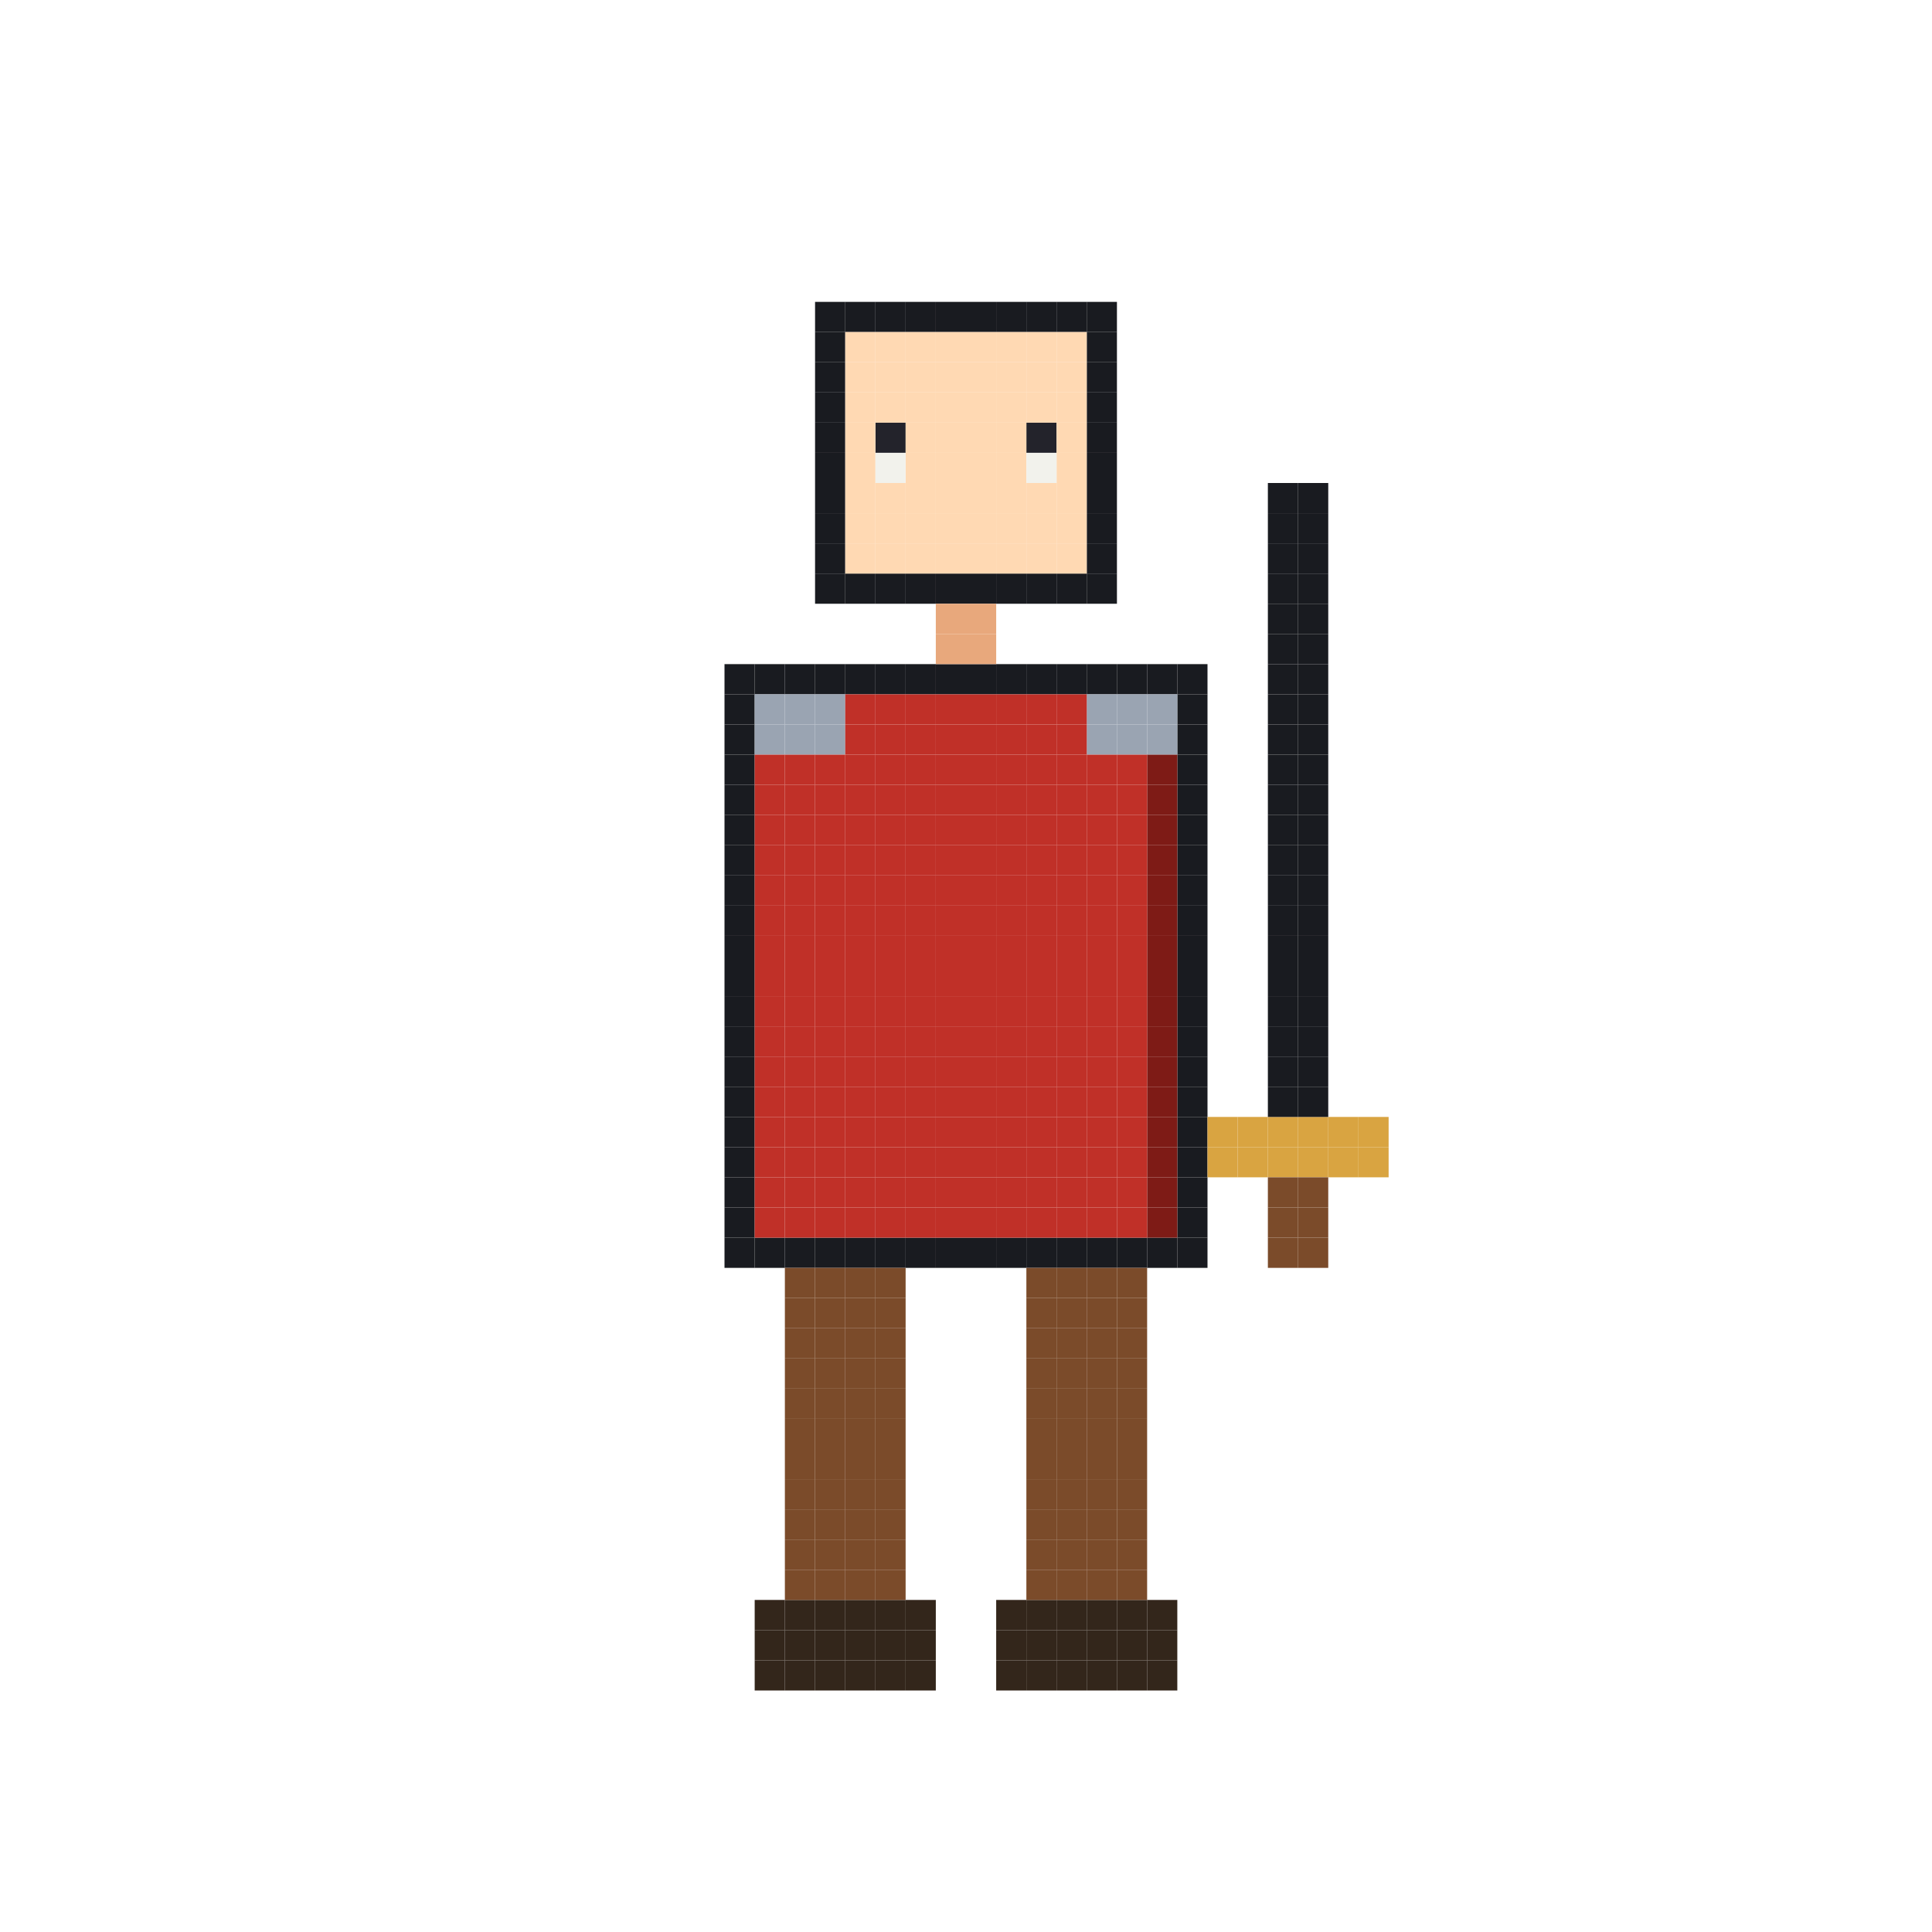
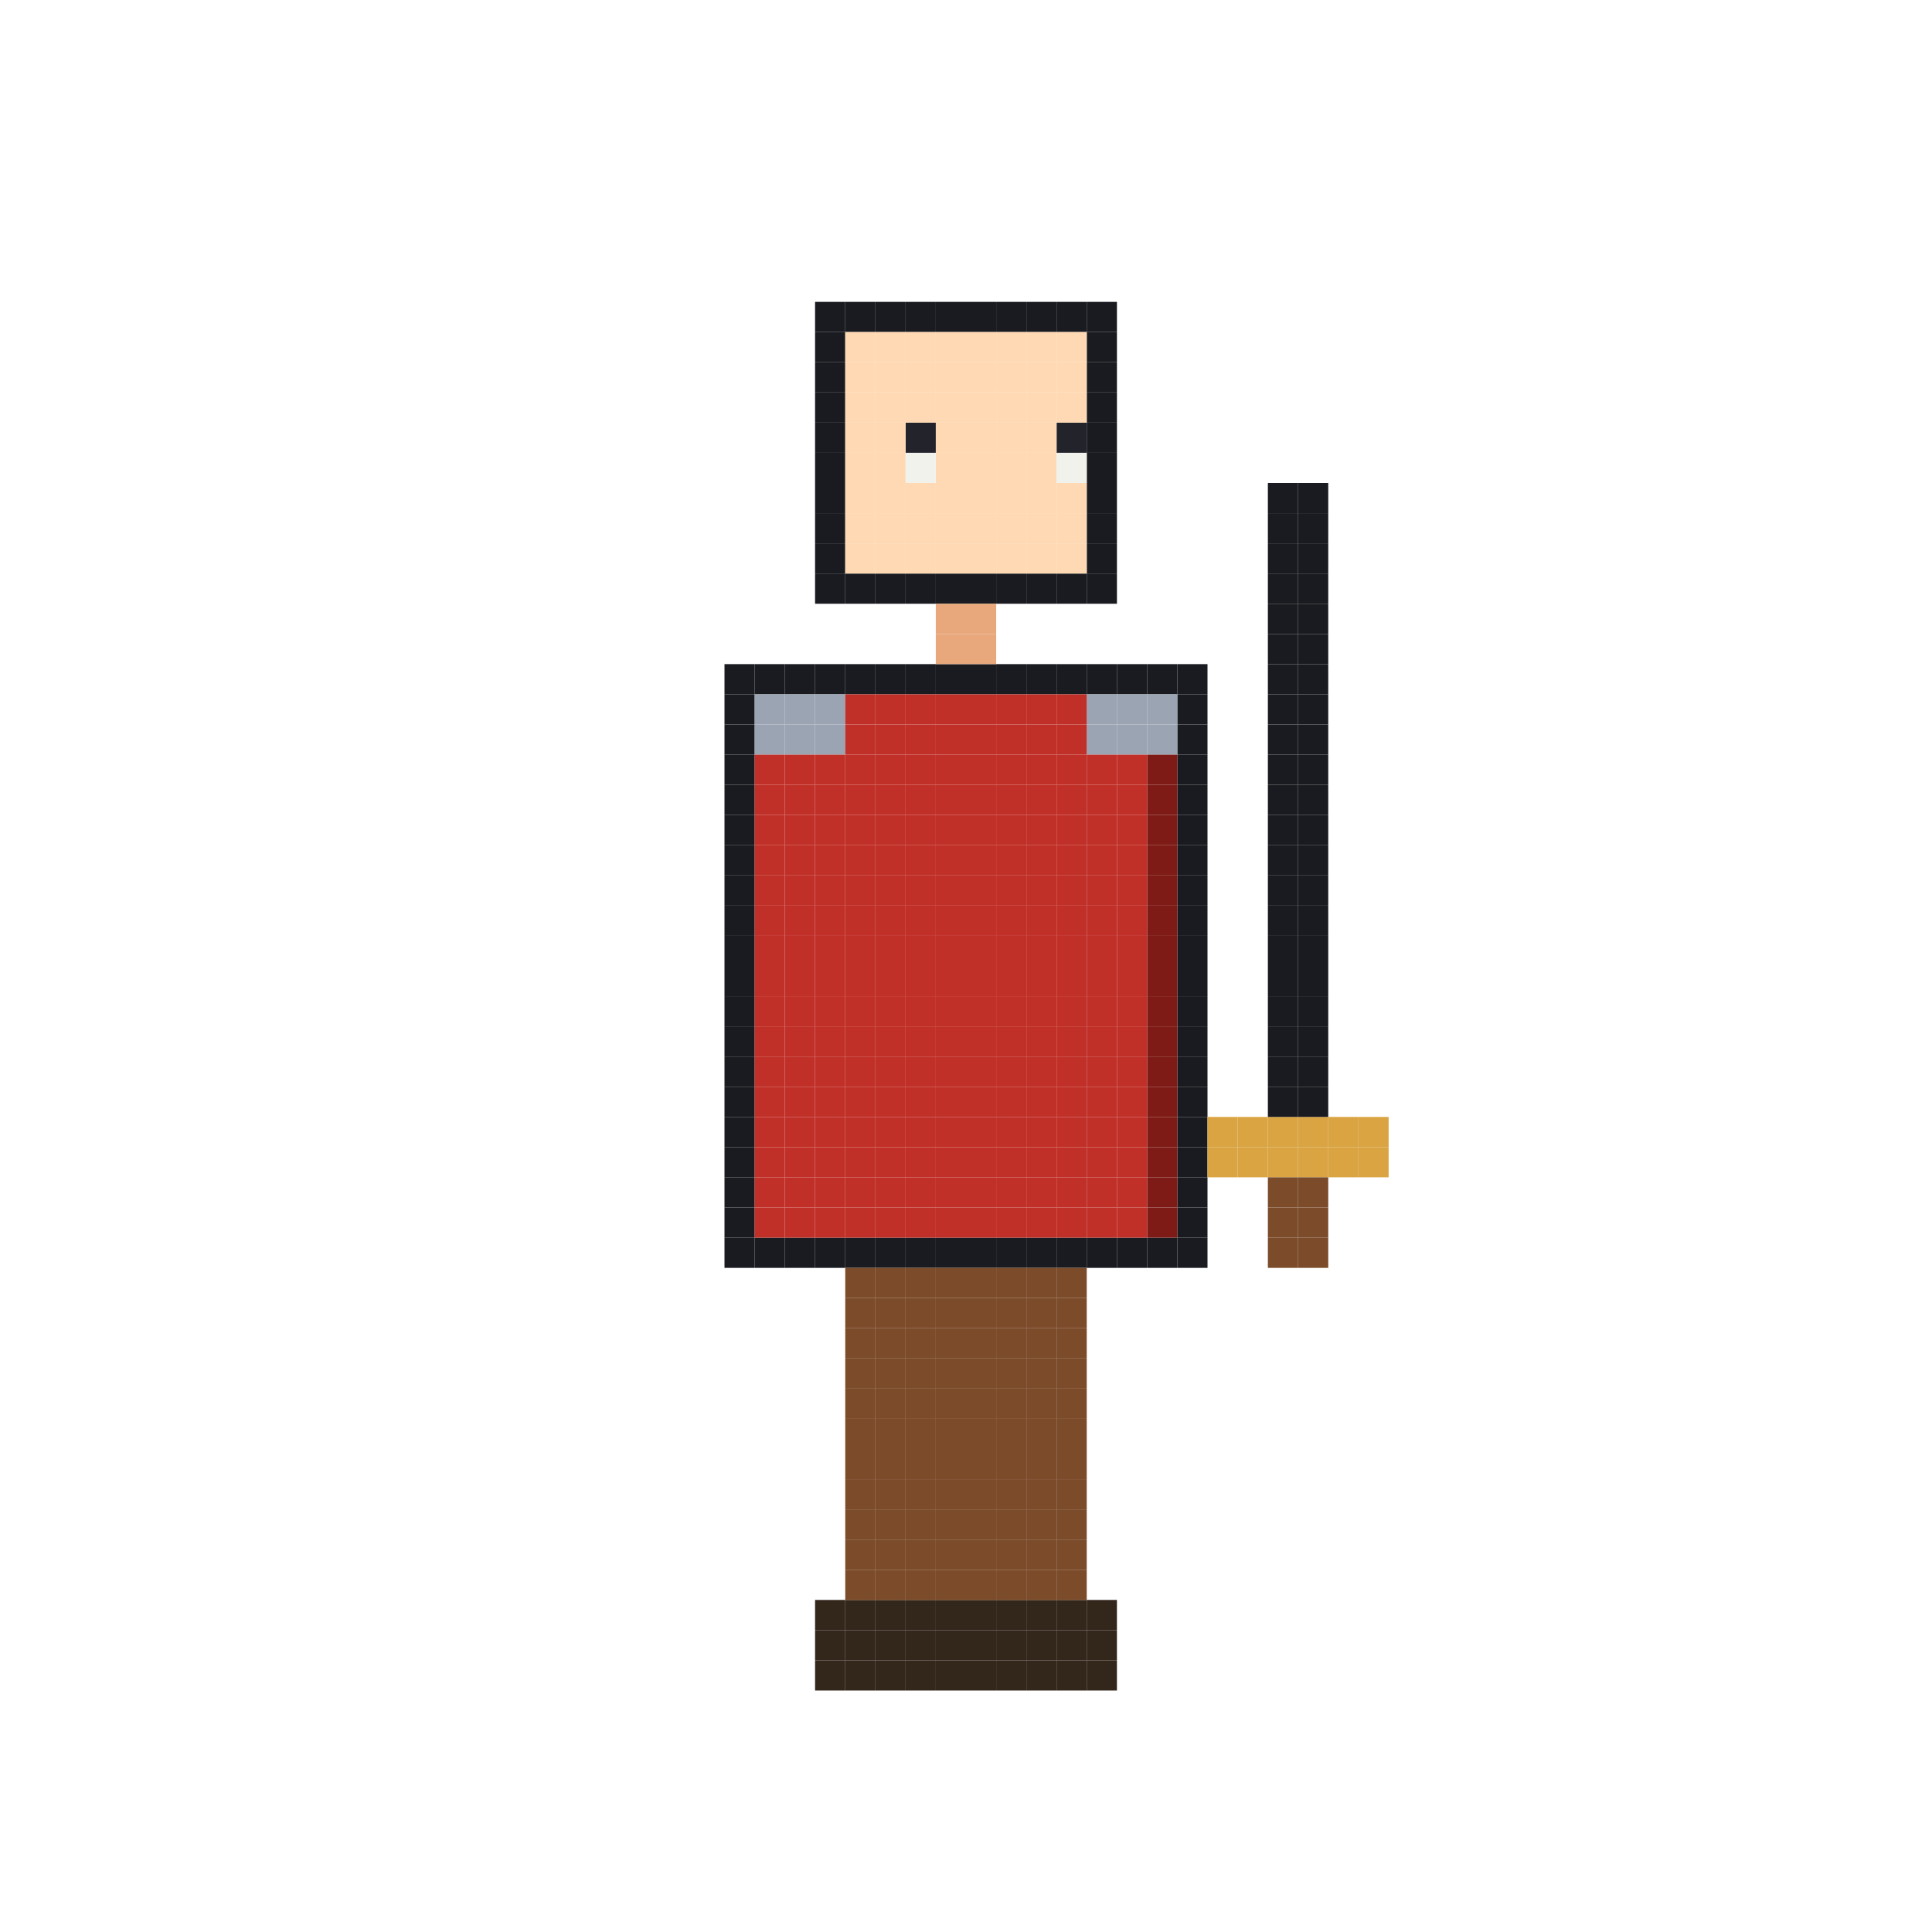
<svg xmlns="http://www.w3.org/2000/svg" viewBox="0 0 64 64" data-asset="knight_001" data-perspective="td" data-action="attack" data-dir="rt" data-frame="3" data-size="64" data-palette="palette_character@v1" data-seed="1234" data-prompt-hash="94b1db53" data-denoise="0.3">
  <g data-part="body">
    <g data-color="eye" fill="#23232b">
-       <rect x="29" y="14" width="1" height="1" fill="#23232b" />
-       <rect x="34" y="14" width="1" height="1" fill="#23232b" />
+       <rect x="30" y="14" width="1" height="1" fill="#23232b" />
+       <rect x="35" y="14" width="1" height="1" fill="#23232b" />
    </g>
    <g data-color="outline" fill="#191b20">
      <rect x="27" y="10" width="1" height="1" fill="#191b20" />
      <rect x="28" y="10" width="1" height="1" fill="#191b20" />
      <rect x="29" y="10" width="1" height="1" fill="#191b20" />
      <rect x="30" y="10" width="1" height="1" fill="#191b20" />
      <rect x="31" y="10" width="1" height="1" fill="#191b20" />
      <rect x="32" y="10" width="1" height="1" fill="#191b20" />
      <rect x="33" y="10" width="1" height="1" fill="#191b20" />
      <rect x="34" y="10" width="1" height="1" fill="#191b20" />
      <rect x="35" y="10" width="1" height="1" fill="#191b20" />
      <rect x="36" y="10" width="1" height="1" fill="#191b20" />
      <rect x="27" y="11" width="1" height="1" fill="#191b20" />
      <rect x="36" y="11" width="1" height="1" fill="#191b20" />
      <rect x="27" y="12" width="1" height="1" fill="#191b20" />
      <rect x="36" y="12" width="1" height="1" fill="#191b20" />
      <rect x="27" y="13" width="1" height="1" fill="#191b20" />
      <rect x="36" y="13" width="1" height="1" fill="#191b20" />
      <rect x="27" y="14" width="1" height="1" fill="#191b20" />
      <rect x="36" y="14" width="1" height="1" fill="#191b20" />
      <rect x="27" y="15" width="1" height="1" fill="#191b20" />
      <rect x="36" y="15" width="1" height="1" fill="#191b20" />
      <rect x="27" y="16" width="1" height="1" fill="#191b20" />
      <rect x="36" y="16" width="1" height="1" fill="#191b20" />
      <rect x="27" y="17" width="1" height="1" fill="#191b20" />
      <rect x="36" y="17" width="1" height="1" fill="#191b20" />
      <rect x="27" y="18" width="1" height="1" fill="#191b20" />
      <rect x="36" y="18" width="1" height="1" fill="#191b20" />
      <rect x="27" y="19" width="1" height="1" fill="#191b20" />
      <rect x="28" y="19" width="1" height="1" fill="#191b20" />
      <rect x="29" y="19" width="1" height="1" fill="#191b20" />
      <rect x="30" y="19" width="1" height="1" fill="#191b20" />
      <rect x="31" y="19" width="1" height="1" fill="#191b20" />
      <rect x="32" y="19" width="1" height="1" fill="#191b20" />
      <rect x="33" y="19" width="1" height="1" fill="#191b20" />
      <rect x="34" y="19" width="1" height="1" fill="#191b20" />
      <rect x="35" y="19" width="1" height="1" fill="#191b20" />
      <rect x="36" y="19" width="1" height="1" fill="#191b20" />
      <rect x="24" y="22" width="1" height="1" fill="#191b20" />
      <rect x="25" y="22" width="1" height="1" fill="#191b20" />
      <rect x="26" y="22" width="1" height="1" fill="#191b20" />
      <rect x="27" y="22" width="1" height="1" fill="#191b20" />
      <rect x="28" y="22" width="1" height="1" fill="#191b20" />
      <rect x="29" y="22" width="1" height="1" fill="#191b20" />
      <rect x="30" y="22" width="1" height="1" fill="#191b20" />
      <rect x="31" y="22" width="1" height="1" fill="#191b20" />
      <rect x="32" y="22" width="1" height="1" fill="#191b20" />
      <rect x="33" y="22" width="1" height="1" fill="#191b20" />
      <rect x="34" y="22" width="1" height="1" fill="#191b20" />
      <rect x="35" y="22" width="1" height="1" fill="#191b20" />
      <rect x="36" y="22" width="1" height="1" fill="#191b20" />
      <rect x="37" y="22" width="1" height="1" fill="#191b20" />
      <rect x="38" y="22" width="1" height="1" fill="#191b20" />
      <rect x="39" y="22" width="1" height="1" fill="#191b20" />
      <rect x="24" y="23" width="1" height="1" fill="#191b20" />
      <rect x="39" y="23" width="1" height="1" fill="#191b20" />
      <rect x="24" y="24" width="1" height="1" fill="#191b20" />
      <rect x="39" y="24" width="1" height="1" fill="#191b20" />
      <rect x="24" y="25" width="1" height="1" fill="#191b20" />
      <rect x="39" y="25" width="1" height="1" fill="#191b20" />
      <rect x="24" y="26" width="1" height="1" fill="#191b20" />
      <rect x="39" y="26" width="1" height="1" fill="#191b20" />
      <rect x="24" y="27" width="1" height="1" fill="#191b20" />
      <rect x="39" y="27" width="1" height="1" fill="#191b20" />
      <rect x="24" y="28" width="1" height="1" fill="#191b20" />
      <rect x="39" y="28" width="1" height="1" fill="#191b20" />
      <rect x="24" y="29" width="1" height="1" fill="#191b20" />
      <rect x="39" y="29" width="1" height="1" fill="#191b20" />
      <rect x="24" y="30" width="1" height="1" fill="#191b20" />
      <rect x="39" y="30" width="1" height="1" fill="#191b20" />
      <rect x="24" y="31" width="1" height="1" fill="#191b20" />
      <rect x="39" y="31" width="1" height="1" fill="#191b20" />
      <rect x="24" y="32" width="1" height="1" fill="#191b20" />
      <rect x="39" y="32" width="1" height="1" fill="#191b20" />
      <rect x="24" y="33" width="1" height="1" fill="#191b20" />
      <rect x="39" y="33" width="1" height="1" fill="#191b20" />
      <rect x="24" y="34" width="1" height="1" fill="#191b20" />
      <rect x="39" y="34" width="1" height="1" fill="#191b20" />
      <rect x="24" y="35" width="1" height="1" fill="#191b20" />
      <rect x="39" y="35" width="1" height="1" fill="#191b20" />
      <rect x="24" y="36" width="1" height="1" fill="#191b20" />
      <rect x="39" y="36" width="1" height="1" fill="#191b20" />
      <rect x="24" y="37" width="1" height="1" fill="#191b20" />
      <rect x="39" y="37" width="1" height="1" fill="#191b20" />
      <rect x="24" y="38" width="1" height="1" fill="#191b20" />
      <rect x="39" y="38" width="1" height="1" fill="#191b20" />
      <rect x="24" y="39" width="1" height="1" fill="#191b20" />
      <rect x="39" y="39" width="1" height="1" fill="#191b20" />
      <rect x="24" y="40" width="1" height="1" fill="#191b20" />
      <rect x="39" y="40" width="1" height="1" fill="#191b20" />
      <rect x="24" y="41" width="1" height="1" fill="#191b20" />
      <rect x="25" y="41" width="1" height="1" fill="#191b20" />
      <rect x="26" y="41" width="1" height="1" fill="#191b20" />
      <rect x="27" y="41" width="1" height="1" fill="#191b20" />
      <rect x="28" y="41" width="1" height="1" fill="#191b20" />
      <rect x="29" y="41" width="1" height="1" fill="#191b20" />
      <rect x="30" y="41" width="1" height="1" fill="#191b20" />
      <rect x="31" y="41" width="1" height="1" fill="#191b20" />
      <rect x="32" y="41" width="1" height="1" fill="#191b20" />
      <rect x="33" y="41" width="1" height="1" fill="#191b20" />
      <rect x="34" y="41" width="1" height="1" fill="#191b20" />
      <rect x="35" y="41" width="1" height="1" fill="#191b20" />
      <rect x="36" y="41" width="1" height="1" fill="#191b20" />
      <rect x="37" y="41" width="1" height="1" fill="#191b20" />
      <rect x="38" y="41" width="1" height="1" fill="#191b20" />
      <rect x="39" y="41" width="1" height="1" fill="#191b20" />
    </g>
    <g data-color="skin-1" fill="#ffd9b3">
      <rect x="28" y="11" width="1" height="1" fill="#ffd9b3" />
      <rect x="29" y="11" width="1" height="1" fill="#ffd9b3" />
      <rect x="30" y="11" width="1" height="1" fill="#ffd9b3" />
      <rect x="31" y="11" width="1" height="1" fill="#ffd9b3" />
      <rect x="32" y="11" width="1" height="1" fill="#ffd9b3" />
      <rect x="33" y="11" width="1" height="1" fill="#ffd9b3" />
      <rect x="34" y="11" width="1" height="1" fill="#ffd9b3" />
      <rect x="35" y="11" width="1" height="1" fill="#ffd9b3" />
      <rect x="28" y="12" width="1" height="1" fill="#ffd9b3" />
      <rect x="29" y="12" width="1" height="1" fill="#ffd9b3" />
      <rect x="30" y="12" width="1" height="1" fill="#ffd9b3" />
      <rect x="31" y="12" width="1" height="1" fill="#ffd9b3" />
      <rect x="32" y="12" width="1" height="1" fill="#ffd9b3" />
      <rect x="33" y="12" width="1" height="1" fill="#ffd9b3" />
      <rect x="34" y="12" width="1" height="1" fill="#ffd9b3" />
      <rect x="35" y="12" width="1" height="1" fill="#ffd9b3" />
      <rect x="28" y="13" width="1" height="1" fill="#ffd9b3" />
      <rect x="29" y="13" width="1" height="1" fill="#ffd9b3" />
      <rect x="30" y="13" width="1" height="1" fill="#ffd9b3" />
      <rect x="31" y="13" width="1" height="1" fill="#ffd9b3" />
      <rect x="32" y="13" width="1" height="1" fill="#ffd9b3" />
      <rect x="33" y="13" width="1" height="1" fill="#ffd9b3" />
      <rect x="34" y="13" width="1" height="1" fill="#ffd9b3" />
      <rect x="35" y="13" width="1" height="1" fill="#ffd9b3" />
      <rect x="28" y="14" width="1" height="1" fill="#ffd9b3" />
-       <rect x="30" y="14" width="1" height="1" fill="#ffd9b3" />
+       <rect x="29" y="14" width="1" height="1" fill="#ffd9b3" />
      <rect x="31" y="14" width="1" height="1" fill="#ffd9b3" />
      <rect x="32" y="14" width="1" height="1" fill="#ffd9b3" />
      <rect x="33" y="14" width="1" height="1" fill="#ffd9b3" />
-       <rect x="35" y="14" width="1" height="1" fill="#ffd9b3" />
+       <rect x="34" y="14" width="1" height="1" fill="#ffd9b3" />
      <rect x="28" y="15" width="1" height="1" fill="#ffd9b3" />
-       <rect x="30" y="15" width="1" height="1" fill="#ffd9b3" />
+       <rect x="29" y="15" width="1" height="1" fill="#ffd9b3" />
      <rect x="31" y="15" width="1" height="1" fill="#ffd9b3" />
      <rect x="32" y="15" width="1" height="1" fill="#ffd9b3" />
      <rect x="33" y="15" width="1" height="1" fill="#ffd9b3" />
-       <rect x="35" y="15" width="1" height="1" fill="#ffd9b3" />
+       <rect x="34" y="15" width="1" height="1" fill="#ffd9b3" />
      <rect x="28" y="16" width="1" height="1" fill="#ffd9b3" />
      <rect x="29" y="16" width="1" height="1" fill="#ffd9b3" />
      <rect x="30" y="16" width="1" height="1" fill="#ffd9b3" />
      <rect x="31" y="16" width="1" height="1" fill="#ffd9b3" />
      <rect x="32" y="16" width="1" height="1" fill="#ffd9b3" />
      <rect x="33" y="16" width="1" height="1" fill="#ffd9b3" />
      <rect x="34" y="16" width="1" height="1" fill="#ffd9b3" />
      <rect x="35" y="16" width="1" height="1" fill="#ffd9b3" />
      <rect x="28" y="17" width="1" height="1" fill="#ffd9b3" />
      <rect x="29" y="17" width="1" height="1" fill="#ffd9b3" />
      <rect x="30" y="17" width="1" height="1" fill="#ffd9b3" />
      <rect x="31" y="17" width="1" height="1" fill="#ffd9b3" />
      <rect x="32" y="17" width="1" height="1" fill="#ffd9b3" />
      <rect x="33" y="17" width="1" height="1" fill="#ffd9b3" />
      <rect x="34" y="17" width="1" height="1" fill="#ffd9b3" />
      <rect x="35" y="17" width="1" height="1" fill="#ffd9b3" />
      <rect x="28" y="18" width="1" height="1" fill="#ffd9b3" />
      <rect x="29" y="18" width="1" height="1" fill="#ffd9b3" />
      <rect x="30" y="18" width="1" height="1" fill="#ffd9b3" />
      <rect x="31" y="18" width="1" height="1" fill="#ffd9b3" />
      <rect x="32" y="18" width="1" height="1" fill="#ffd9b3" />
      <rect x="33" y="18" width="1" height="1" fill="#ffd9b3" />
      <rect x="34" y="18" width="1" height="1" fill="#ffd9b3" />
      <rect x="35" y="18" width="1" height="1" fill="#ffd9b3" />
    </g>
    <g data-color="skin-2" fill="#e8a87c">
      <rect x="31" y="20" width="1" height="1" fill="#e8a87c" />
      <rect x="32" y="20" width="1" height="1" fill="#e8a87c" />
      <rect x="31" y="21" width="1" height="1" fill="#e8a87c" />
      <rect x="32" y="21" width="1" height="1" fill="#e8a87c" />
    </g>
    <g data-color="white" fill="#f2f2ec">
-       <rect x="29" y="15" width="1" height="1" fill="#f2f2ec" />
-       <rect x="34" y="15" width="1" height="1" fill="#f2f2ec" />
+       <rect x="30" y="15" width="1" height="1" fill="#f2f2ec" />
+       <rect x="35" y="15" width="1" height="1" fill="#f2f2ec" />
    </g>
  </g>
  <g data-part="limb-l">
    <g data-color="boot-dark" fill="#33261b">
-       <rect x="25" y="53" width="1" height="1" fill="#33261b" />
-       <rect x="26" y="53" width="1" height="1" fill="#33261b" />
      <rect x="27" y="53" width="1" height="1" fill="#33261b" />
      <rect x="28" y="53" width="1" height="1" fill="#33261b" />
      <rect x="29" y="53" width="1" height="1" fill="#33261b" />
      <rect x="30" y="53" width="1" height="1" fill="#33261b" />
-       <rect x="25" y="54" width="1" height="1" fill="#33261b" />
-       <rect x="26" y="54" width="1" height="1" fill="#33261b" />
+       <rect x="31" y="53" width="1" height="1" fill="#33261b" />
      <rect x="27" y="54" width="1" height="1" fill="#33261b" />
      <rect x="28" y="54" width="1" height="1" fill="#33261b" />
      <rect x="29" y="54" width="1" height="1" fill="#33261b" />
      <rect x="30" y="54" width="1" height="1" fill="#33261b" />
-       <rect x="25" y="55" width="1" height="1" fill="#33261b" />
-       <rect x="26" y="55" width="1" height="1" fill="#33261b" />
+       <rect x="31" y="54" width="1" height="1" fill="#33261b" />
      <rect x="27" y="55" width="1" height="1" fill="#33261b" />
      <rect x="28" y="55" width="1" height="1" fill="#33261b" />
      <rect x="29" y="55" width="1" height="1" fill="#33261b" />
      <rect x="30" y="55" width="1" height="1" fill="#33261b" />
+       <rect x="31" y="55" width="1" height="1" fill="#33261b" />
    </g>
    <g data-color="leather" fill="#7b4b2a">
-       <rect x="26" y="42" width="1" height="1" fill="#7b4b2a" />
-       <rect x="27" y="42" width="1" height="1" fill="#7b4b2a" />
      <rect x="28" y="42" width="1" height="1" fill="#7b4b2a" />
      <rect x="29" y="42" width="1" height="1" fill="#7b4b2a" />
-       <rect x="26" y="43" width="1" height="1" fill="#7b4b2a" />
-       <rect x="27" y="43" width="1" height="1" fill="#7b4b2a" />
+       <rect x="30" y="42" width="1" height="1" fill="#7b4b2a" />
+       <rect x="31" y="42" width="1" height="1" fill="#7b4b2a" />
      <rect x="28" y="43" width="1" height="1" fill="#7b4b2a" />
      <rect x="29" y="43" width="1" height="1" fill="#7b4b2a" />
-       <rect x="26" y="44" width="1" height="1" fill="#7b4b2a" />
-       <rect x="27" y="44" width="1" height="1" fill="#7b4b2a" />
+       <rect x="30" y="43" width="1" height="1" fill="#7b4b2a" />
+       <rect x="31" y="43" width="1" height="1" fill="#7b4b2a" />
      <rect x="28" y="44" width="1" height="1" fill="#7b4b2a" />
      <rect x="29" y="44" width="1" height="1" fill="#7b4b2a" />
-       <rect x="26" y="45" width="1" height="1" fill="#7b4b2a" />
-       <rect x="27" y="45" width="1" height="1" fill="#7b4b2a" />
+       <rect x="30" y="44" width="1" height="1" fill="#7b4b2a" />
+       <rect x="31" y="44" width="1" height="1" fill="#7b4b2a" />
      <rect x="28" y="45" width="1" height="1" fill="#7b4b2a" />
      <rect x="29" y="45" width="1" height="1" fill="#7b4b2a" />
-       <rect x="26" y="46" width="1" height="1" fill="#7b4b2a" />
-       <rect x="27" y="46" width="1" height="1" fill="#7b4b2a" />
+       <rect x="30" y="45" width="1" height="1" fill="#7b4b2a" />
+       <rect x="31" y="45" width="1" height="1" fill="#7b4b2a" />
      <rect x="28" y="46" width="1" height="1" fill="#7b4b2a" />
      <rect x="29" y="46" width="1" height="1" fill="#7b4b2a" />
-       <rect x="26" y="47" width="1" height="1" fill="#7b4b2a" />
-       <rect x="27" y="47" width="1" height="1" fill="#7b4b2a" />
+       <rect x="30" y="46" width="1" height="1" fill="#7b4b2a" />
+       <rect x="31" y="46" width="1" height="1" fill="#7b4b2a" />
      <rect x="28" y="47" width="1" height="1" fill="#7b4b2a" />
      <rect x="29" y="47" width="1" height="1" fill="#7b4b2a" />
-       <rect x="26" y="48" width="1" height="1" fill="#7b4b2a" />
-       <rect x="27" y="48" width="1" height="1" fill="#7b4b2a" />
+       <rect x="30" y="47" width="1" height="1" fill="#7b4b2a" />
+       <rect x="31" y="47" width="1" height="1" fill="#7b4b2a" />
      <rect x="28" y="48" width="1" height="1" fill="#7b4b2a" />
      <rect x="29" y="48" width="1" height="1" fill="#7b4b2a" />
-       <rect x="26" y="49" width="1" height="1" fill="#7b4b2a" />
-       <rect x="27" y="49" width="1" height="1" fill="#7b4b2a" />
+       <rect x="30" y="48" width="1" height="1" fill="#7b4b2a" />
+       <rect x="31" y="48" width="1" height="1" fill="#7b4b2a" />
      <rect x="28" y="49" width="1" height="1" fill="#7b4b2a" />
      <rect x="29" y="49" width="1" height="1" fill="#7b4b2a" />
-       <rect x="26" y="50" width="1" height="1" fill="#7b4b2a" />
-       <rect x="27" y="50" width="1" height="1" fill="#7b4b2a" />
+       <rect x="30" y="49" width="1" height="1" fill="#7b4b2a" />
+       <rect x="31" y="49" width="1" height="1" fill="#7b4b2a" />
      <rect x="28" y="50" width="1" height="1" fill="#7b4b2a" />
      <rect x="29" y="50" width="1" height="1" fill="#7b4b2a" />
-       <rect x="26" y="51" width="1" height="1" fill="#7b4b2a" />
-       <rect x="27" y="51" width="1" height="1" fill="#7b4b2a" />
+       <rect x="30" y="50" width="1" height="1" fill="#7b4b2a" />
+       <rect x="31" y="50" width="1" height="1" fill="#7b4b2a" />
      <rect x="28" y="51" width="1" height="1" fill="#7b4b2a" />
      <rect x="29" y="51" width="1" height="1" fill="#7b4b2a" />
-       <rect x="26" y="52" width="1" height="1" fill="#7b4b2a" />
-       <rect x="27" y="52" width="1" height="1" fill="#7b4b2a" />
+       <rect x="30" y="51" width="1" height="1" fill="#7b4b2a" />
+       <rect x="31" y="51" width="1" height="1" fill="#7b4b2a" />
      <rect x="28" y="52" width="1" height="1" fill="#7b4b2a" />
      <rect x="29" y="52" width="1" height="1" fill="#7b4b2a" />
+       <rect x="30" y="52" width="1" height="1" fill="#7b4b2a" />
+       <rect x="31" y="52" width="1" height="1" fill="#7b4b2a" />
    </g>
  </g>
  <g data-part="limb-r">
    <g data-color="boot-dark" fill="#33261b">
+       <rect x="32" y="53" width="1" height="1" fill="#33261b" />
      <rect x="33" y="53" width="1" height="1" fill="#33261b" />
      <rect x="34" y="53" width="1" height="1" fill="#33261b" />
      <rect x="35" y="53" width="1" height="1" fill="#33261b" />
      <rect x="36" y="53" width="1" height="1" fill="#33261b" />
-       <rect x="37" y="53" width="1" height="1" fill="#33261b" />
-       <rect x="38" y="53" width="1" height="1" fill="#33261b" />
+       <rect x="32" y="54" width="1" height="1" fill="#33261b" />
      <rect x="33" y="54" width="1" height="1" fill="#33261b" />
      <rect x="34" y="54" width="1" height="1" fill="#33261b" />
      <rect x="35" y="54" width="1" height="1" fill="#33261b" />
      <rect x="36" y="54" width="1" height="1" fill="#33261b" />
-       <rect x="37" y="54" width="1" height="1" fill="#33261b" />
-       <rect x="38" y="54" width="1" height="1" fill="#33261b" />
+       <rect x="32" y="55" width="1" height="1" fill="#33261b" />
      <rect x="33" y="55" width="1" height="1" fill="#33261b" />
      <rect x="34" y="55" width="1" height="1" fill="#33261b" />
      <rect x="35" y="55" width="1" height="1" fill="#33261b" />
      <rect x="36" y="55" width="1" height="1" fill="#33261b" />
-       <rect x="37" y="55" width="1" height="1" fill="#33261b" />
-       <rect x="38" y="55" width="1" height="1" fill="#33261b" />
    </g>
    <g data-color="leather" fill="#7b4b2a">
+       <rect x="32" y="42" width="1" height="1" fill="#7b4b2a" />
+       <rect x="33" y="42" width="1" height="1" fill="#7b4b2a" />
      <rect x="34" y="42" width="1" height="1" fill="#7b4b2a" />
      <rect x="35" y="42" width="1" height="1" fill="#7b4b2a" />
-       <rect x="36" y="42" width="1" height="1" fill="#7b4b2a" />
-       <rect x="37" y="42" width="1" height="1" fill="#7b4b2a" />
+       <rect x="32" y="43" width="1" height="1" fill="#7b4b2a" />
+       <rect x="33" y="43" width="1" height="1" fill="#7b4b2a" />
      <rect x="34" y="43" width="1" height="1" fill="#7b4b2a" />
      <rect x="35" y="43" width="1" height="1" fill="#7b4b2a" />
-       <rect x="36" y="43" width="1" height="1" fill="#7b4b2a" />
-       <rect x="37" y="43" width="1" height="1" fill="#7b4b2a" />
+       <rect x="32" y="44" width="1" height="1" fill="#7b4b2a" />
+       <rect x="33" y="44" width="1" height="1" fill="#7b4b2a" />
      <rect x="34" y="44" width="1" height="1" fill="#7b4b2a" />
      <rect x="35" y="44" width="1" height="1" fill="#7b4b2a" />
-       <rect x="36" y="44" width="1" height="1" fill="#7b4b2a" />
-       <rect x="37" y="44" width="1" height="1" fill="#7b4b2a" />
+       <rect x="32" y="45" width="1" height="1" fill="#7b4b2a" />
+       <rect x="33" y="45" width="1" height="1" fill="#7b4b2a" />
      <rect x="34" y="45" width="1" height="1" fill="#7b4b2a" />
      <rect x="35" y="45" width="1" height="1" fill="#7b4b2a" />
-       <rect x="36" y="45" width="1" height="1" fill="#7b4b2a" />
-       <rect x="37" y="45" width="1" height="1" fill="#7b4b2a" />
+       <rect x="32" y="46" width="1" height="1" fill="#7b4b2a" />
+       <rect x="33" y="46" width="1" height="1" fill="#7b4b2a" />
      <rect x="34" y="46" width="1" height="1" fill="#7b4b2a" />
      <rect x="35" y="46" width="1" height="1" fill="#7b4b2a" />
-       <rect x="36" y="46" width="1" height="1" fill="#7b4b2a" />
-       <rect x="37" y="46" width="1" height="1" fill="#7b4b2a" />
+       <rect x="32" y="47" width="1" height="1" fill="#7b4b2a" />
+       <rect x="33" y="47" width="1" height="1" fill="#7b4b2a" />
      <rect x="34" y="47" width="1" height="1" fill="#7b4b2a" />
      <rect x="35" y="47" width="1" height="1" fill="#7b4b2a" />
-       <rect x="36" y="47" width="1" height="1" fill="#7b4b2a" />
-       <rect x="37" y="47" width="1" height="1" fill="#7b4b2a" />
+       <rect x="32" y="48" width="1" height="1" fill="#7b4b2a" />
+       <rect x="33" y="48" width="1" height="1" fill="#7b4b2a" />
      <rect x="34" y="48" width="1" height="1" fill="#7b4b2a" />
      <rect x="35" y="48" width="1" height="1" fill="#7b4b2a" />
-       <rect x="36" y="48" width="1" height="1" fill="#7b4b2a" />
-       <rect x="37" y="48" width="1" height="1" fill="#7b4b2a" />
+       <rect x="32" y="49" width="1" height="1" fill="#7b4b2a" />
+       <rect x="33" y="49" width="1" height="1" fill="#7b4b2a" />
      <rect x="34" y="49" width="1" height="1" fill="#7b4b2a" />
      <rect x="35" y="49" width="1" height="1" fill="#7b4b2a" />
-       <rect x="36" y="49" width="1" height="1" fill="#7b4b2a" />
-       <rect x="37" y="49" width="1" height="1" fill="#7b4b2a" />
+       <rect x="32" y="50" width="1" height="1" fill="#7b4b2a" />
+       <rect x="33" y="50" width="1" height="1" fill="#7b4b2a" />
      <rect x="34" y="50" width="1" height="1" fill="#7b4b2a" />
      <rect x="35" y="50" width="1" height="1" fill="#7b4b2a" />
-       <rect x="36" y="50" width="1" height="1" fill="#7b4b2a" />
-       <rect x="37" y="50" width="1" height="1" fill="#7b4b2a" />
+       <rect x="32" y="51" width="1" height="1" fill="#7b4b2a" />
+       <rect x="33" y="51" width="1" height="1" fill="#7b4b2a" />
      <rect x="34" y="51" width="1" height="1" fill="#7b4b2a" />
      <rect x="35" y="51" width="1" height="1" fill="#7b4b2a" />
-       <rect x="36" y="51" width="1" height="1" fill="#7b4b2a" />
-       <rect x="37" y="51" width="1" height="1" fill="#7b4b2a" />
+       <rect x="32" y="52" width="1" height="1" fill="#7b4b2a" />
+       <rect x="33" y="52" width="1" height="1" fill="#7b4b2a" />
      <rect x="34" y="52" width="1" height="1" fill="#7b4b2a" />
      <rect x="35" y="52" width="1" height="1" fill="#7b4b2a" />
-       <rect x="36" y="52" width="1" height="1" fill="#7b4b2a" />
-       <rect x="37" y="52" width="1" height="1" fill="#7b4b2a" />
    </g>
  </g>
  <g data-part="outfit">
    <g data-color="steel-mid" fill="#9aa4b2">
      <rect x="25" y="23" width="1" height="1" fill="#9aa4b2" />
      <rect x="26" y="23" width="1" height="1" fill="#9aa4b2" />
      <rect x="27" y="23" width="1" height="1" fill="#9aa4b2" />
      <rect x="36" y="23" width="1" height="1" fill="#9aa4b2" />
      <rect x="37" y="23" width="1" height="1" fill="#9aa4b2" />
      <rect x="38" y="23" width="1" height="1" fill="#9aa4b2" />
      <rect x="25" y="24" width="1" height="1" fill="#9aa4b2" />
      <rect x="26" y="24" width="1" height="1" fill="#9aa4b2" />
      <rect x="27" y="24" width="1" height="1" fill="#9aa4b2" />
      <rect x="36" y="24" width="1" height="1" fill="#9aa4b2" />
      <rect x="37" y="24" width="1" height="1" fill="#9aa4b2" />
      <rect x="38" y="24" width="1" height="1" fill="#9aa4b2" />
    </g>
    <g data-color="tunic-dark" fill="#7e1b16">
      <rect x="38" y="25" width="1" height="1" fill="#7e1b16" />
      <rect x="38" y="26" width="1" height="1" fill="#7e1b16" />
      <rect x="38" y="27" width="1" height="1" fill="#7e1b16" />
      <rect x="38" y="28" width="1" height="1" fill="#7e1b16" />
      <rect x="38" y="29" width="1" height="1" fill="#7e1b16" />
      <rect x="38" y="30" width="1" height="1" fill="#7e1b16" />
      <rect x="38" y="31" width="1" height="1" fill="#7e1b16" />
      <rect x="38" y="32" width="1" height="1" fill="#7e1b16" />
      <rect x="38" y="33" width="1" height="1" fill="#7e1b16" />
      <rect x="38" y="34" width="1" height="1" fill="#7e1b16" />
      <rect x="38" y="35" width="1" height="1" fill="#7e1b16" />
      <rect x="38" y="36" width="1" height="1" fill="#7e1b16" />
      <rect x="38" y="37" width="1" height="1" fill="#7e1b16" />
      <rect x="38" y="38" width="1" height="1" fill="#7e1b16" />
      <rect x="38" y="39" width="1" height="1" fill="#7e1b16" />
      <rect x="38" y="40" width="1" height="1" fill="#7e1b16" />
    </g>
    <g data-color="tunic-red" fill="#c03028">
      <rect x="28" y="23" width="1" height="1" fill="#c03028" />
      <rect x="29" y="23" width="1" height="1" fill="#c03028" />
      <rect x="30" y="23" width="1" height="1" fill="#c03028" />
      <rect x="31" y="23" width="1" height="1" fill="#c03028" />
      <rect x="32" y="23" width="1" height="1" fill="#c03028" />
      <rect x="33" y="23" width="1" height="1" fill="#c03028" />
      <rect x="34" y="23" width="1" height="1" fill="#c03028" />
      <rect x="35" y="23" width="1" height="1" fill="#c03028" />
      <rect x="28" y="24" width="1" height="1" fill="#c03028" />
      <rect x="29" y="24" width="1" height="1" fill="#c03028" />
      <rect x="30" y="24" width="1" height="1" fill="#c03028" />
      <rect x="31" y="24" width="1" height="1" fill="#c03028" />
      <rect x="32" y="24" width="1" height="1" fill="#c03028" />
      <rect x="33" y="24" width="1" height="1" fill="#c03028" />
      <rect x="34" y="24" width="1" height="1" fill="#c03028" />
      <rect x="35" y="24" width="1" height="1" fill="#c03028" />
      <rect x="25" y="25" width="1" height="1" fill="#c03028" />
      <rect x="26" y="25" width="1" height="1" fill="#c03028" />
      <rect x="27" y="25" width="1" height="1" fill="#c03028" />
      <rect x="28" y="25" width="1" height="1" fill="#c03028" />
      <rect x="29" y="25" width="1" height="1" fill="#c03028" />
      <rect x="30" y="25" width="1" height="1" fill="#c03028" />
      <rect x="31" y="25" width="1" height="1" fill="#c03028" />
      <rect x="32" y="25" width="1" height="1" fill="#c03028" />
      <rect x="33" y="25" width="1" height="1" fill="#c03028" />
      <rect x="34" y="25" width="1" height="1" fill="#c03028" />
      <rect x="35" y="25" width="1" height="1" fill="#c03028" />
      <rect x="36" y="25" width="1" height="1" fill="#c03028" />
      <rect x="37" y="25" width="1" height="1" fill="#c03028" />
      <rect x="25" y="26" width="1" height="1" fill="#c03028" />
      <rect x="26" y="26" width="1" height="1" fill="#c03028" />
      <rect x="27" y="26" width="1" height="1" fill="#c03028" />
      <rect x="28" y="26" width="1" height="1" fill="#c03028" />
      <rect x="29" y="26" width="1" height="1" fill="#c03028" />
      <rect x="30" y="26" width="1" height="1" fill="#c03028" />
      <rect x="31" y="26" width="1" height="1" fill="#c03028" />
      <rect x="32" y="26" width="1" height="1" fill="#c03028" />
      <rect x="33" y="26" width="1" height="1" fill="#c03028" />
      <rect x="34" y="26" width="1" height="1" fill="#c03028" />
      <rect x="35" y="26" width="1" height="1" fill="#c03028" />
      <rect x="36" y="26" width="1" height="1" fill="#c03028" />
      <rect x="37" y="26" width="1" height="1" fill="#c03028" />
      <rect x="25" y="27" width="1" height="1" fill="#c03028" />
      <rect x="26" y="27" width="1" height="1" fill="#c03028" />
      <rect x="27" y="27" width="1" height="1" fill="#c03028" />
      <rect x="28" y="27" width="1" height="1" fill="#c03028" />
      <rect x="29" y="27" width="1" height="1" fill="#c03028" />
      <rect x="30" y="27" width="1" height="1" fill="#c03028" />
      <rect x="31" y="27" width="1" height="1" fill="#c03028" />
      <rect x="32" y="27" width="1" height="1" fill="#c03028" />
      <rect x="33" y="27" width="1" height="1" fill="#c03028" />
      <rect x="34" y="27" width="1" height="1" fill="#c03028" />
      <rect x="35" y="27" width="1" height="1" fill="#c03028" />
      <rect x="36" y="27" width="1" height="1" fill="#c03028" />
      <rect x="37" y="27" width="1" height="1" fill="#c03028" />
      <rect x="25" y="28" width="1" height="1" fill="#c03028" />
      <rect x="26" y="28" width="1" height="1" fill="#c03028" />
      <rect x="27" y="28" width="1" height="1" fill="#c03028" />
      <rect x="28" y="28" width="1" height="1" fill="#c03028" />
      <rect x="29" y="28" width="1" height="1" fill="#c03028" />
      <rect x="30" y="28" width="1" height="1" fill="#c03028" />
      <rect x="31" y="28" width="1" height="1" fill="#c03028" />
      <rect x="32" y="28" width="1" height="1" fill="#c03028" />
      <rect x="33" y="28" width="1" height="1" fill="#c03028" />
      <rect x="34" y="28" width="1" height="1" fill="#c03028" />
      <rect x="35" y="28" width="1" height="1" fill="#c03028" />
      <rect x="36" y="28" width="1" height="1" fill="#c03028" />
      <rect x="37" y="28" width="1" height="1" fill="#c03028" />
      <rect x="25" y="29" width="1" height="1" fill="#c03028" />
      <rect x="26" y="29" width="1" height="1" fill="#c03028" />
      <rect x="27" y="29" width="1" height="1" fill="#c03028" />
      <rect x="28" y="29" width="1" height="1" fill="#c03028" />
      <rect x="29" y="29" width="1" height="1" fill="#c03028" />
      <rect x="30" y="29" width="1" height="1" fill="#c03028" />
      <rect x="31" y="29" width="1" height="1" fill="#c03028" />
      <rect x="32" y="29" width="1" height="1" fill="#c03028" />
      <rect x="33" y="29" width="1" height="1" fill="#c03028" />
      <rect x="34" y="29" width="1" height="1" fill="#c03028" />
      <rect x="35" y="29" width="1" height="1" fill="#c03028" />
      <rect x="36" y="29" width="1" height="1" fill="#c03028" />
      <rect x="37" y="29" width="1" height="1" fill="#c03028" />
      <rect x="25" y="30" width="1" height="1" fill="#c03028" />
      <rect x="26" y="30" width="1" height="1" fill="#c03028" />
      <rect x="27" y="30" width="1" height="1" fill="#c03028" />
      <rect x="28" y="30" width="1" height="1" fill="#c03028" />
      <rect x="29" y="30" width="1" height="1" fill="#c03028" />
      <rect x="30" y="30" width="1" height="1" fill="#c03028" />
      <rect x="31" y="30" width="1" height="1" fill="#c03028" />
      <rect x="32" y="30" width="1" height="1" fill="#c03028" />
      <rect x="33" y="30" width="1" height="1" fill="#c03028" />
      <rect x="34" y="30" width="1" height="1" fill="#c03028" />
      <rect x="35" y="30" width="1" height="1" fill="#c03028" />
      <rect x="36" y="30" width="1" height="1" fill="#c03028" />
      <rect x="37" y="30" width="1" height="1" fill="#c03028" />
      <rect x="25" y="31" width="1" height="1" fill="#c03028" />
      <rect x="26" y="31" width="1" height="1" fill="#c03028" />
      <rect x="27" y="31" width="1" height="1" fill="#c03028" />
      <rect x="28" y="31" width="1" height="1" fill="#c03028" />
      <rect x="29" y="31" width="1" height="1" fill="#c03028" />
      <rect x="30" y="31" width="1" height="1" fill="#c03028" />
      <rect x="31" y="31" width="1" height="1" fill="#c03028" />
      <rect x="32" y="31" width="1" height="1" fill="#c03028" />
      <rect x="33" y="31" width="1" height="1" fill="#c03028" />
      <rect x="34" y="31" width="1" height="1" fill="#c03028" />
      <rect x="35" y="31" width="1" height="1" fill="#c03028" />
      <rect x="36" y="31" width="1" height="1" fill="#c03028" />
      <rect x="37" y="31" width="1" height="1" fill="#c03028" />
      <rect x="25" y="32" width="1" height="1" fill="#c03028" />
      <rect x="26" y="32" width="1" height="1" fill="#c03028" />
      <rect x="27" y="32" width="1" height="1" fill="#c03028" />
      <rect x="28" y="32" width="1" height="1" fill="#c03028" />
      <rect x="29" y="32" width="1" height="1" fill="#c03028" />
      <rect x="30" y="32" width="1" height="1" fill="#c03028" />
      <rect x="31" y="32" width="1" height="1" fill="#c03028" />
      <rect x="32" y="32" width="1" height="1" fill="#c03028" />
      <rect x="33" y="32" width="1" height="1" fill="#c03028" />
      <rect x="34" y="32" width="1" height="1" fill="#c03028" />
      <rect x="35" y="32" width="1" height="1" fill="#c03028" />
      <rect x="36" y="32" width="1" height="1" fill="#c03028" />
      <rect x="37" y="32" width="1" height="1" fill="#c03028" />
      <rect x="25" y="33" width="1" height="1" fill="#c03028" />
      <rect x="26" y="33" width="1" height="1" fill="#c03028" />
      <rect x="27" y="33" width="1" height="1" fill="#c03028" />
      <rect x="28" y="33" width="1" height="1" fill="#c03028" />
      <rect x="29" y="33" width="1" height="1" fill="#c03028" />
      <rect x="30" y="33" width="1" height="1" fill="#c03028" />
      <rect x="31" y="33" width="1" height="1" fill="#c03028" />
      <rect x="32" y="33" width="1" height="1" fill="#c03028" />
      <rect x="33" y="33" width="1" height="1" fill="#c03028" />
      <rect x="34" y="33" width="1" height="1" fill="#c03028" />
      <rect x="35" y="33" width="1" height="1" fill="#c03028" />
      <rect x="36" y="33" width="1" height="1" fill="#c03028" />
      <rect x="37" y="33" width="1" height="1" fill="#c03028" />
      <rect x="25" y="34" width="1" height="1" fill="#c03028" />
      <rect x="26" y="34" width="1" height="1" fill="#c03028" />
      <rect x="27" y="34" width="1" height="1" fill="#c03028" />
      <rect x="28" y="34" width="1" height="1" fill="#c03028" />
      <rect x="29" y="34" width="1" height="1" fill="#c03028" />
      <rect x="30" y="34" width="1" height="1" fill="#c03028" />
      <rect x="31" y="34" width="1" height="1" fill="#c03028" />
      <rect x="32" y="34" width="1" height="1" fill="#c03028" />
      <rect x="33" y="34" width="1" height="1" fill="#c03028" />
      <rect x="34" y="34" width="1" height="1" fill="#c03028" />
      <rect x="35" y="34" width="1" height="1" fill="#c03028" />
      <rect x="36" y="34" width="1" height="1" fill="#c03028" />
      <rect x="37" y="34" width="1" height="1" fill="#c03028" />
      <rect x="25" y="35" width="1" height="1" fill="#c03028" />
      <rect x="26" y="35" width="1" height="1" fill="#c03028" />
      <rect x="27" y="35" width="1" height="1" fill="#c03028" />
      <rect x="28" y="35" width="1" height="1" fill="#c03028" />
      <rect x="29" y="35" width="1" height="1" fill="#c03028" />
      <rect x="30" y="35" width="1" height="1" fill="#c03028" />
      <rect x="31" y="35" width="1" height="1" fill="#c03028" />
      <rect x="32" y="35" width="1" height="1" fill="#c03028" />
      <rect x="33" y="35" width="1" height="1" fill="#c03028" />
      <rect x="34" y="35" width="1" height="1" fill="#c03028" />
      <rect x="35" y="35" width="1" height="1" fill="#c03028" />
      <rect x="36" y="35" width="1" height="1" fill="#c03028" />
      <rect x="37" y="35" width="1" height="1" fill="#c03028" />
      <rect x="25" y="36" width="1" height="1" fill="#c03028" />
      <rect x="26" y="36" width="1" height="1" fill="#c03028" />
      <rect x="27" y="36" width="1" height="1" fill="#c03028" />
      <rect x="28" y="36" width="1" height="1" fill="#c03028" />
      <rect x="29" y="36" width="1" height="1" fill="#c03028" />
      <rect x="30" y="36" width="1" height="1" fill="#c03028" />
      <rect x="31" y="36" width="1" height="1" fill="#c03028" />
      <rect x="32" y="36" width="1" height="1" fill="#c03028" />
      <rect x="33" y="36" width="1" height="1" fill="#c03028" />
      <rect x="34" y="36" width="1" height="1" fill="#c03028" />
      <rect x="35" y="36" width="1" height="1" fill="#c03028" />
      <rect x="36" y="36" width="1" height="1" fill="#c03028" />
      <rect x="37" y="36" width="1" height="1" fill="#c03028" />
      <rect x="25" y="37" width="1" height="1" fill="#c03028" />
      <rect x="26" y="37" width="1" height="1" fill="#c03028" />
      <rect x="27" y="37" width="1" height="1" fill="#c03028" />
      <rect x="28" y="37" width="1" height="1" fill="#c03028" />
      <rect x="29" y="37" width="1" height="1" fill="#c03028" />
      <rect x="30" y="37" width="1" height="1" fill="#c03028" />
      <rect x="31" y="37" width="1" height="1" fill="#c03028" />
      <rect x="32" y="37" width="1" height="1" fill="#c03028" />
      <rect x="33" y="37" width="1" height="1" fill="#c03028" />
      <rect x="34" y="37" width="1" height="1" fill="#c03028" />
      <rect x="35" y="37" width="1" height="1" fill="#c03028" />
      <rect x="36" y="37" width="1" height="1" fill="#c03028" />
      <rect x="37" y="37" width="1" height="1" fill="#c03028" />
      <rect x="25" y="38" width="1" height="1" fill="#c03028" />
      <rect x="26" y="38" width="1" height="1" fill="#c03028" />
      <rect x="27" y="38" width="1" height="1" fill="#c03028" />
      <rect x="28" y="38" width="1" height="1" fill="#c03028" />
      <rect x="29" y="38" width="1" height="1" fill="#c03028" />
      <rect x="30" y="38" width="1" height="1" fill="#c03028" />
      <rect x="31" y="38" width="1" height="1" fill="#c03028" />
      <rect x="32" y="38" width="1" height="1" fill="#c03028" />
      <rect x="33" y="38" width="1" height="1" fill="#c03028" />
      <rect x="34" y="38" width="1" height="1" fill="#c03028" />
      <rect x="35" y="38" width="1" height="1" fill="#c03028" />
      <rect x="36" y="38" width="1" height="1" fill="#c03028" />
      <rect x="37" y="38" width="1" height="1" fill="#c03028" />
      <rect x="25" y="39" width="1" height="1" fill="#c03028" />
      <rect x="26" y="39" width="1" height="1" fill="#c03028" />
      <rect x="27" y="39" width="1" height="1" fill="#c03028" />
      <rect x="28" y="39" width="1" height="1" fill="#c03028" />
      <rect x="29" y="39" width="1" height="1" fill="#c03028" />
      <rect x="30" y="39" width="1" height="1" fill="#c03028" />
      <rect x="31" y="39" width="1" height="1" fill="#c03028" />
      <rect x="32" y="39" width="1" height="1" fill="#c03028" />
      <rect x="33" y="39" width="1" height="1" fill="#c03028" />
      <rect x="34" y="39" width="1" height="1" fill="#c03028" />
      <rect x="35" y="39" width="1" height="1" fill="#c03028" />
      <rect x="36" y="39" width="1" height="1" fill="#c03028" />
      <rect x="37" y="39" width="1" height="1" fill="#c03028" />
      <rect x="25" y="40" width="1" height="1" fill="#c03028" />
      <rect x="26" y="40" width="1" height="1" fill="#c03028" />
      <rect x="27" y="40" width="1" height="1" fill="#c03028" />
      <rect x="28" y="40" width="1" height="1" fill="#c03028" />
      <rect x="29" y="40" width="1" height="1" fill="#c03028" />
      <rect x="30" y="40" width="1" height="1" fill="#c03028" />
      <rect x="31" y="40" width="1" height="1" fill="#c03028" />
      <rect x="32" y="40" width="1" height="1" fill="#c03028" />
      <rect x="33" y="40" width="1" height="1" fill="#c03028" />
      <rect x="34" y="40" width="1" height="1" fill="#c03028" />
      <rect x="35" y="40" width="1" height="1" fill="#c03028" />
      <rect x="36" y="40" width="1" height="1" fill="#c03028" />
      <rect x="37" y="40" width="1" height="1" fill="#c03028" />
    </g>
  </g>
  <g data-part="weapon-slot">
    <g data-color="gold" fill="#d9a441">
      <rect x="40" y="37" width="1" height="1" fill="#d9a441" />
      <rect x="41" y="37" width="1" height="1" fill="#d9a441" />
      <rect x="42" y="37" width="1" height="1" fill="#d9a441" />
      <rect x="43" y="37" width="1" height="1" fill="#d9a441" />
      <rect x="44" y="37" width="1" height="1" fill="#d9a441" />
      <rect x="45" y="37" width="1" height="1" fill="#d9a441" />
      <rect x="40" y="38" width="1" height="1" fill="#d9a441" />
      <rect x="41" y="38" width="1" height="1" fill="#d9a441" />
      <rect x="42" y="38" width="1" height="1" fill="#d9a441" />
      <rect x="43" y="38" width="1" height="1" fill="#d9a441" />
      <rect x="44" y="38" width="1" height="1" fill="#d9a441" />
      <rect x="45" y="38" width="1" height="1" fill="#d9a441" />
    </g>
    <g data-color="leather" fill="#7b4b2a">
      <rect x="42" y="39" width="1" height="1" fill="#7b4b2a" />
      <rect x="43" y="39" width="1" height="1" fill="#7b4b2a" />
      <rect x="42" y="40" width="1" height="1" fill="#7b4b2a" />
      <rect x="43" y="40" width="1" height="1" fill="#7b4b2a" />
      <rect x="42" y="41" width="1" height="1" fill="#7b4b2a" />
      <rect x="43" y="41" width="1" height="1" fill="#7b4b2a" />
    </g>
    <g data-color="outline" fill="#191b20">
      <rect x="42" y="16" width="1" height="1" fill="#191b20" />
      <rect x="43" y="16" width="1" height="1" fill="#191b20" />
      <rect x="42" y="17" width="1" height="1" fill="#191b20" />
      <rect x="43" y="17" width="1" height="1" fill="#191b20" />
      <rect x="42" y="18" width="1" height="1" fill="#191b20" />
      <rect x="43" y="18" width="1" height="1" fill="#191b20" />
      <rect x="42" y="19" width="1" height="1" fill="#191b20" />
      <rect x="43" y="19" width="1" height="1" fill="#191b20" />
      <rect x="42" y="20" width="1" height="1" fill="#191b20" />
      <rect x="43" y="20" width="1" height="1" fill="#191b20" />
      <rect x="42" y="21" width="1" height="1" fill="#191b20" />
      <rect x="43" y="21" width="1" height="1" fill="#191b20" />
      <rect x="42" y="22" width="1" height="1" fill="#191b20" />
      <rect x="43" y="22" width="1" height="1" fill="#191b20" />
      <rect x="42" y="23" width="1" height="1" fill="#191b20" />
      <rect x="43" y="23" width="1" height="1" fill="#191b20" />
      <rect x="42" y="24" width="1" height="1" fill="#191b20" />
      <rect x="43" y="24" width="1" height="1" fill="#191b20" />
      <rect x="42" y="25" width="1" height="1" fill="#191b20" />
      <rect x="43" y="25" width="1" height="1" fill="#191b20" />
      <rect x="42" y="26" width="1" height="1" fill="#191b20" />
      <rect x="43" y="26" width="1" height="1" fill="#191b20" />
      <rect x="42" y="27" width="1" height="1" fill="#191b20" />
      <rect x="43" y="27" width="1" height="1" fill="#191b20" />
      <rect x="42" y="28" width="1" height="1" fill="#191b20" />
      <rect x="43" y="28" width="1" height="1" fill="#191b20" />
      <rect x="42" y="29" width="1" height="1" fill="#191b20" />
      <rect x="43" y="29" width="1" height="1" fill="#191b20" />
      <rect x="42" y="30" width="1" height="1" fill="#191b20" />
      <rect x="43" y="30" width="1" height="1" fill="#191b20" />
      <rect x="42" y="31" width="1" height="1" fill="#191b20" />
      <rect x="43" y="31" width="1" height="1" fill="#191b20" />
      <rect x="42" y="32" width="1" height="1" fill="#191b20" />
      <rect x="43" y="32" width="1" height="1" fill="#191b20" />
      <rect x="42" y="33" width="1" height="1" fill="#191b20" />
      <rect x="43" y="33" width="1" height="1" fill="#191b20" />
      <rect x="42" y="34" width="1" height="1" fill="#191b20" />
      <rect x="43" y="34" width="1" height="1" fill="#191b20" />
      <rect x="42" y="35" width="1" height="1" fill="#191b20" />
      <rect x="43" y="35" width="1" height="1" fill="#191b20" />
      <rect x="42" y="36" width="1" height="1" fill="#191b20" />
      <rect x="43" y="36" width="1" height="1" fill="#191b20" />
    </g>
  </g>
</svg>
